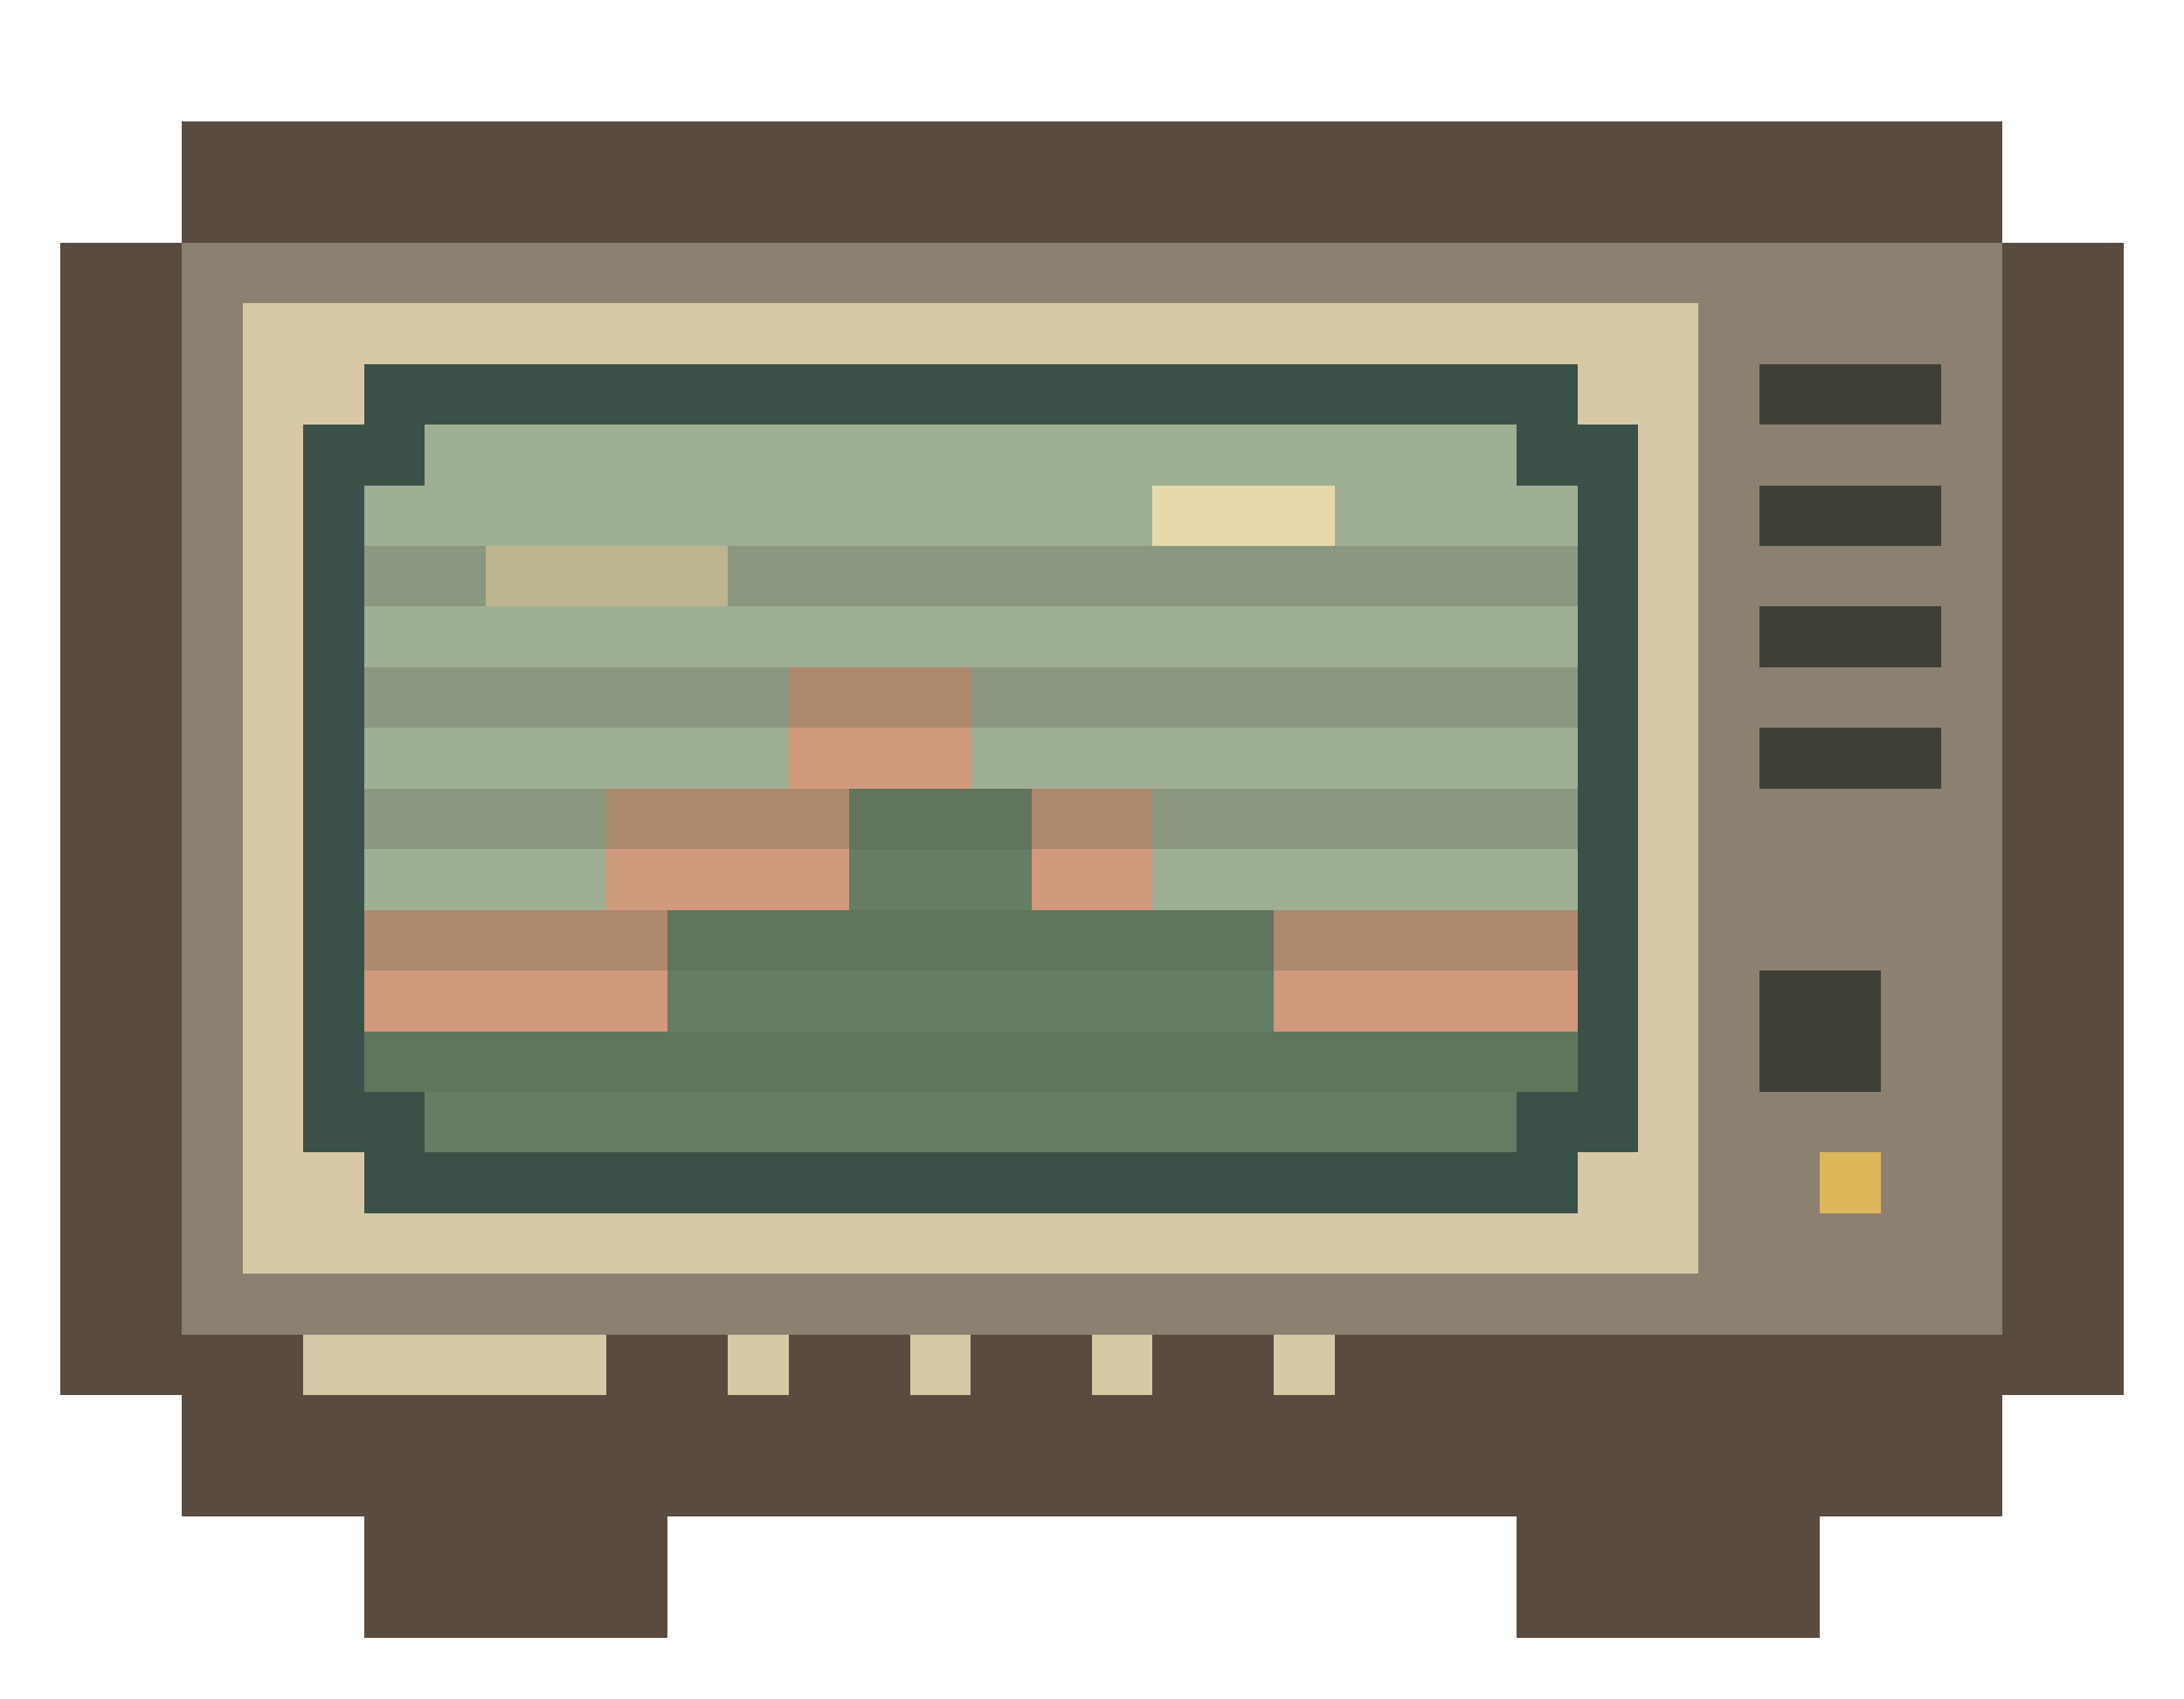
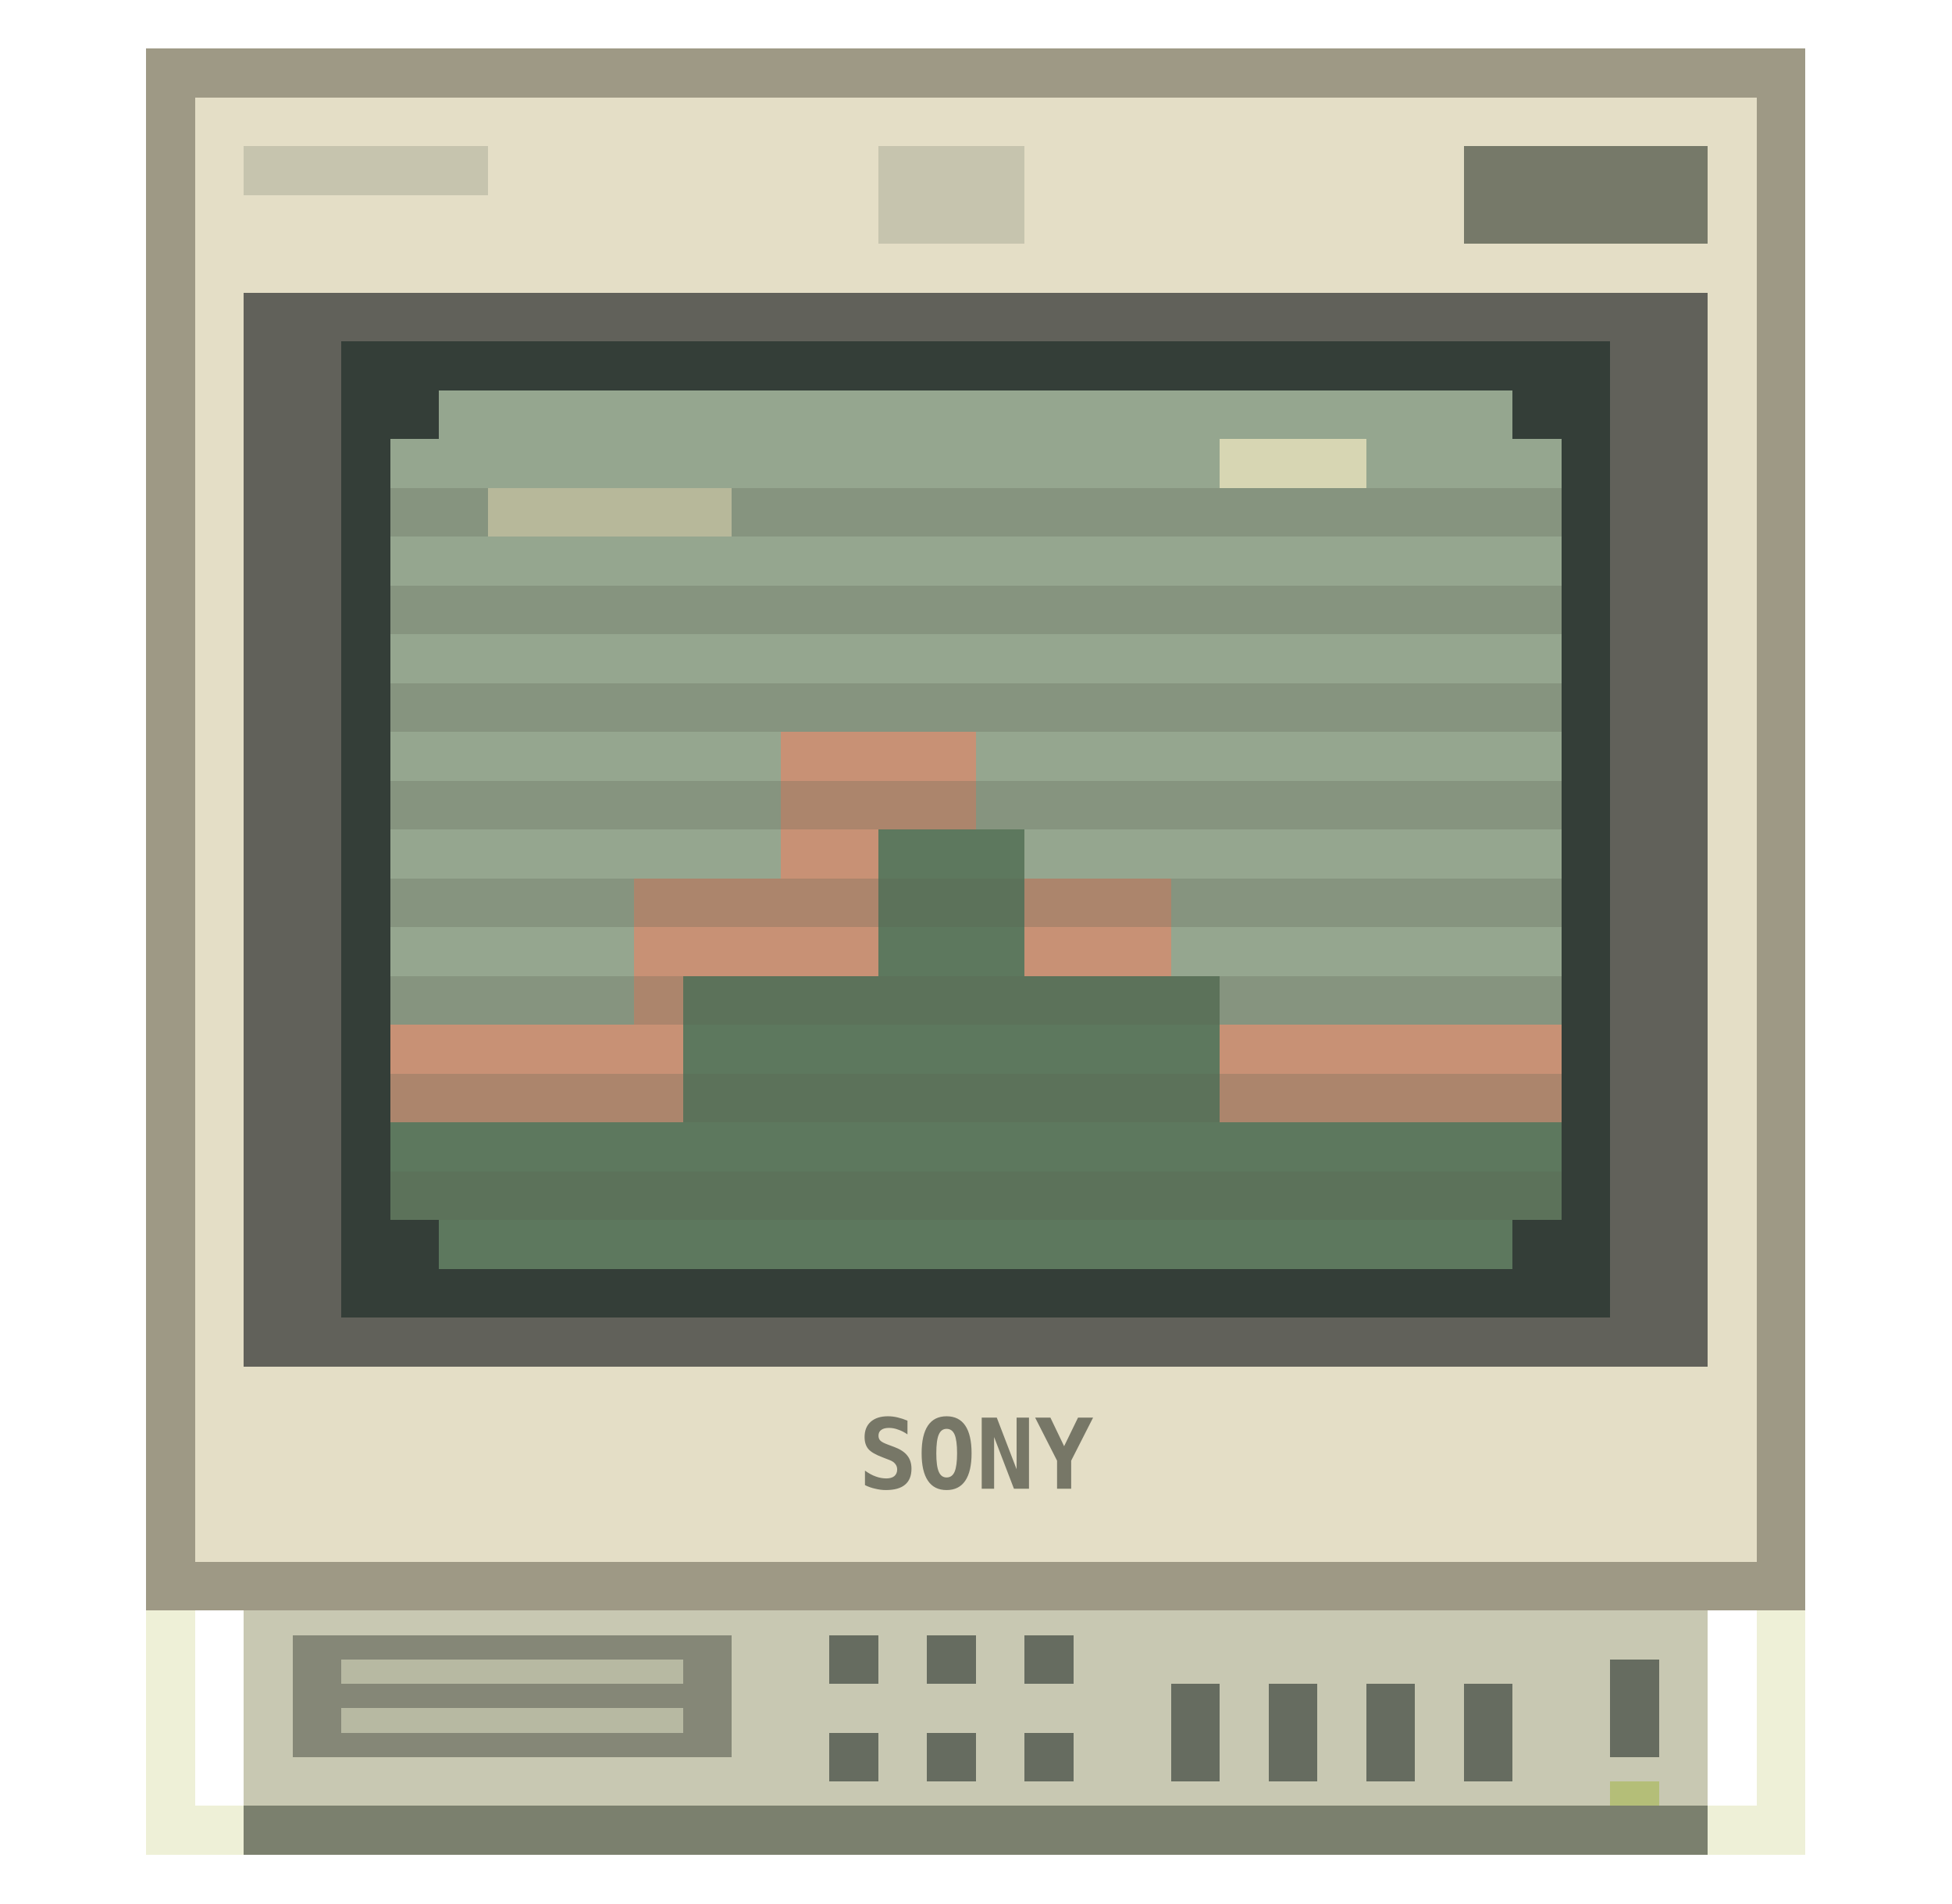
- <svg xmlns="http://www.w3.org/2000/svg" width="144" height="112" viewBox="0 0 144 112" shape-rendering="crispEdges" role="img" aria-labelledby="title desc">
-   <path fill="#594b40" d="M12 8h120v8h8v76h-8v8H12v-8H4V16h8z" />
-   <path fill="#8c8170" d="M12 16h120v72H12z" />
-   <path fill="#d7c9a5" d="M16 20h96v64H16z" />
-   <path fill="#3b5147" d="M24 24h80v4h4v48h-4v4H24v-4h-4V28h4z" />
-   <path fill="#9eaf94" d="M28 28h72v4h4v40h-4v4H28v-4h-4V32h4z" />
-   <path fill="#e8d9ad" d="M32 36h16v4H32zM76 32h12v4H76z" />
-   <path fill="#d29a7c" d="M24 60h16v-8h12v-8h12v8h12v8h28v12h-4v4H28v-4h-4z" />
-   <path fill="#657d63" d="M24 68h20v-8h12v-8h12v8h16v8h20v4h-4v4H28v-4h-4z" />
-   <path fill="#58604e" opacity=".3" d="M24 36h80v4H24zM24 44h80v4H24zM24 52h80v4H24zM24 60h80v4H24zM24 68h80v4H24z" />
-   <path fill="#3e4038" d="M116 24h12v4h-12zM116 32h12v4h-12zM116 40h12v4h-12zM116 48h12v4h-12zM116 64h8v8h-8z" />
-   <path fill="#dcb85b" d="M120 76h4v4h-4z" />
-   <path fill="#d7c9a5" d="M20 88h20v4H20zM48 88h4v4h-4zM60 88h4v4h-4zM72 88h4v4h-4zM84 88h4v4h-4z" />
-   <path fill="#594b40" d="M24 100h20v8H24zM100 100h20v8h-20z" />
+ <svg xmlns="http://www.w3.org/2000/svg" width="160" height="156" viewBox="0 0 160 156" shape-rendering="crispEdges" role="img" aria-labelledby="title desc">
+   <path fill="#9e9985" d="M12 4h136v128H12z" />
+   <path fill="#e4dec6" d="M16 8h128v120H16z" />
+   <path fill="#c6c4ae" d="M20 12h20v4H20zM72 12h12v8H72z" />
+   <path fill="#767969" d="M120 12h20v8h-20z" />
+   <path fill="#61615a" d="M20 24h120v88H20z" />
+   <path fill="#343e38" d="M28 28h104v80H28z" />
+   <path fill="#95a68f" d="M36 32h88v4h4v64h-4v4H36v-4h-4V36h4z" />
+   <path fill="#d7d6b3" d="M40 40h20v4H40zM100 36h12v4h-12z" />
+   <path fill="#c89175" d="M32 84h20V72h12V60h16v12h16v12h32v16h-4v4H36v-4h-4z" />
+   <path fill="#5d785e" d="M32 92h24V80h16V68h12v12h16v12h28v8h-4v4H36v-4h-4z" />
+   <path fill="#58604e" opacity=".25" d="M32 40h96v4H32zM32 48h96v4H32zM32 56h96v4H32zM32 64h96v4H32zM32 72h96v4H32zM32 80h96v4H32zM32 88h96v4H32zM32 96h96v4H32z" />
+   <text x="80" y="122" text-anchor="middle" font-family="monospace" font-weight="bold" font-size="8" fill="#777767">SONY</text>
+   <path fill="#c8c8b2" d="M20 132h120v16H20z" />
+   <path fill="#858777" d="M24 134h36v10H24z" />
+   <path fill="#b7b9a2" d="M28 136h28v2H28zM28 140h28v2H28z" />
+   <path fill="#666c60" d="M68 134h4v4h-4zM76 134h4v4h-4zM84 134h4v4h-4zM68 142h4v4h-4zM76 142h4v4h-4zM84 142h4v4h-4zM96 138h4v8h-4zM104 138h4v8h-4zM112 138h4v8h-4zM120 138h4v8h-4zM132 136h4v8h-4z" />
+   <path fill="#eef0d7" d="M12 132h4v16h4v4h-8zM144 132h4v20h-8v-4h4z" />
+   <path fill="#7b806e" d="M20 148h120v4H20z" />
+   <path fill="#b4be78" d="M132 146h4v2h-4z" />
</svg>
